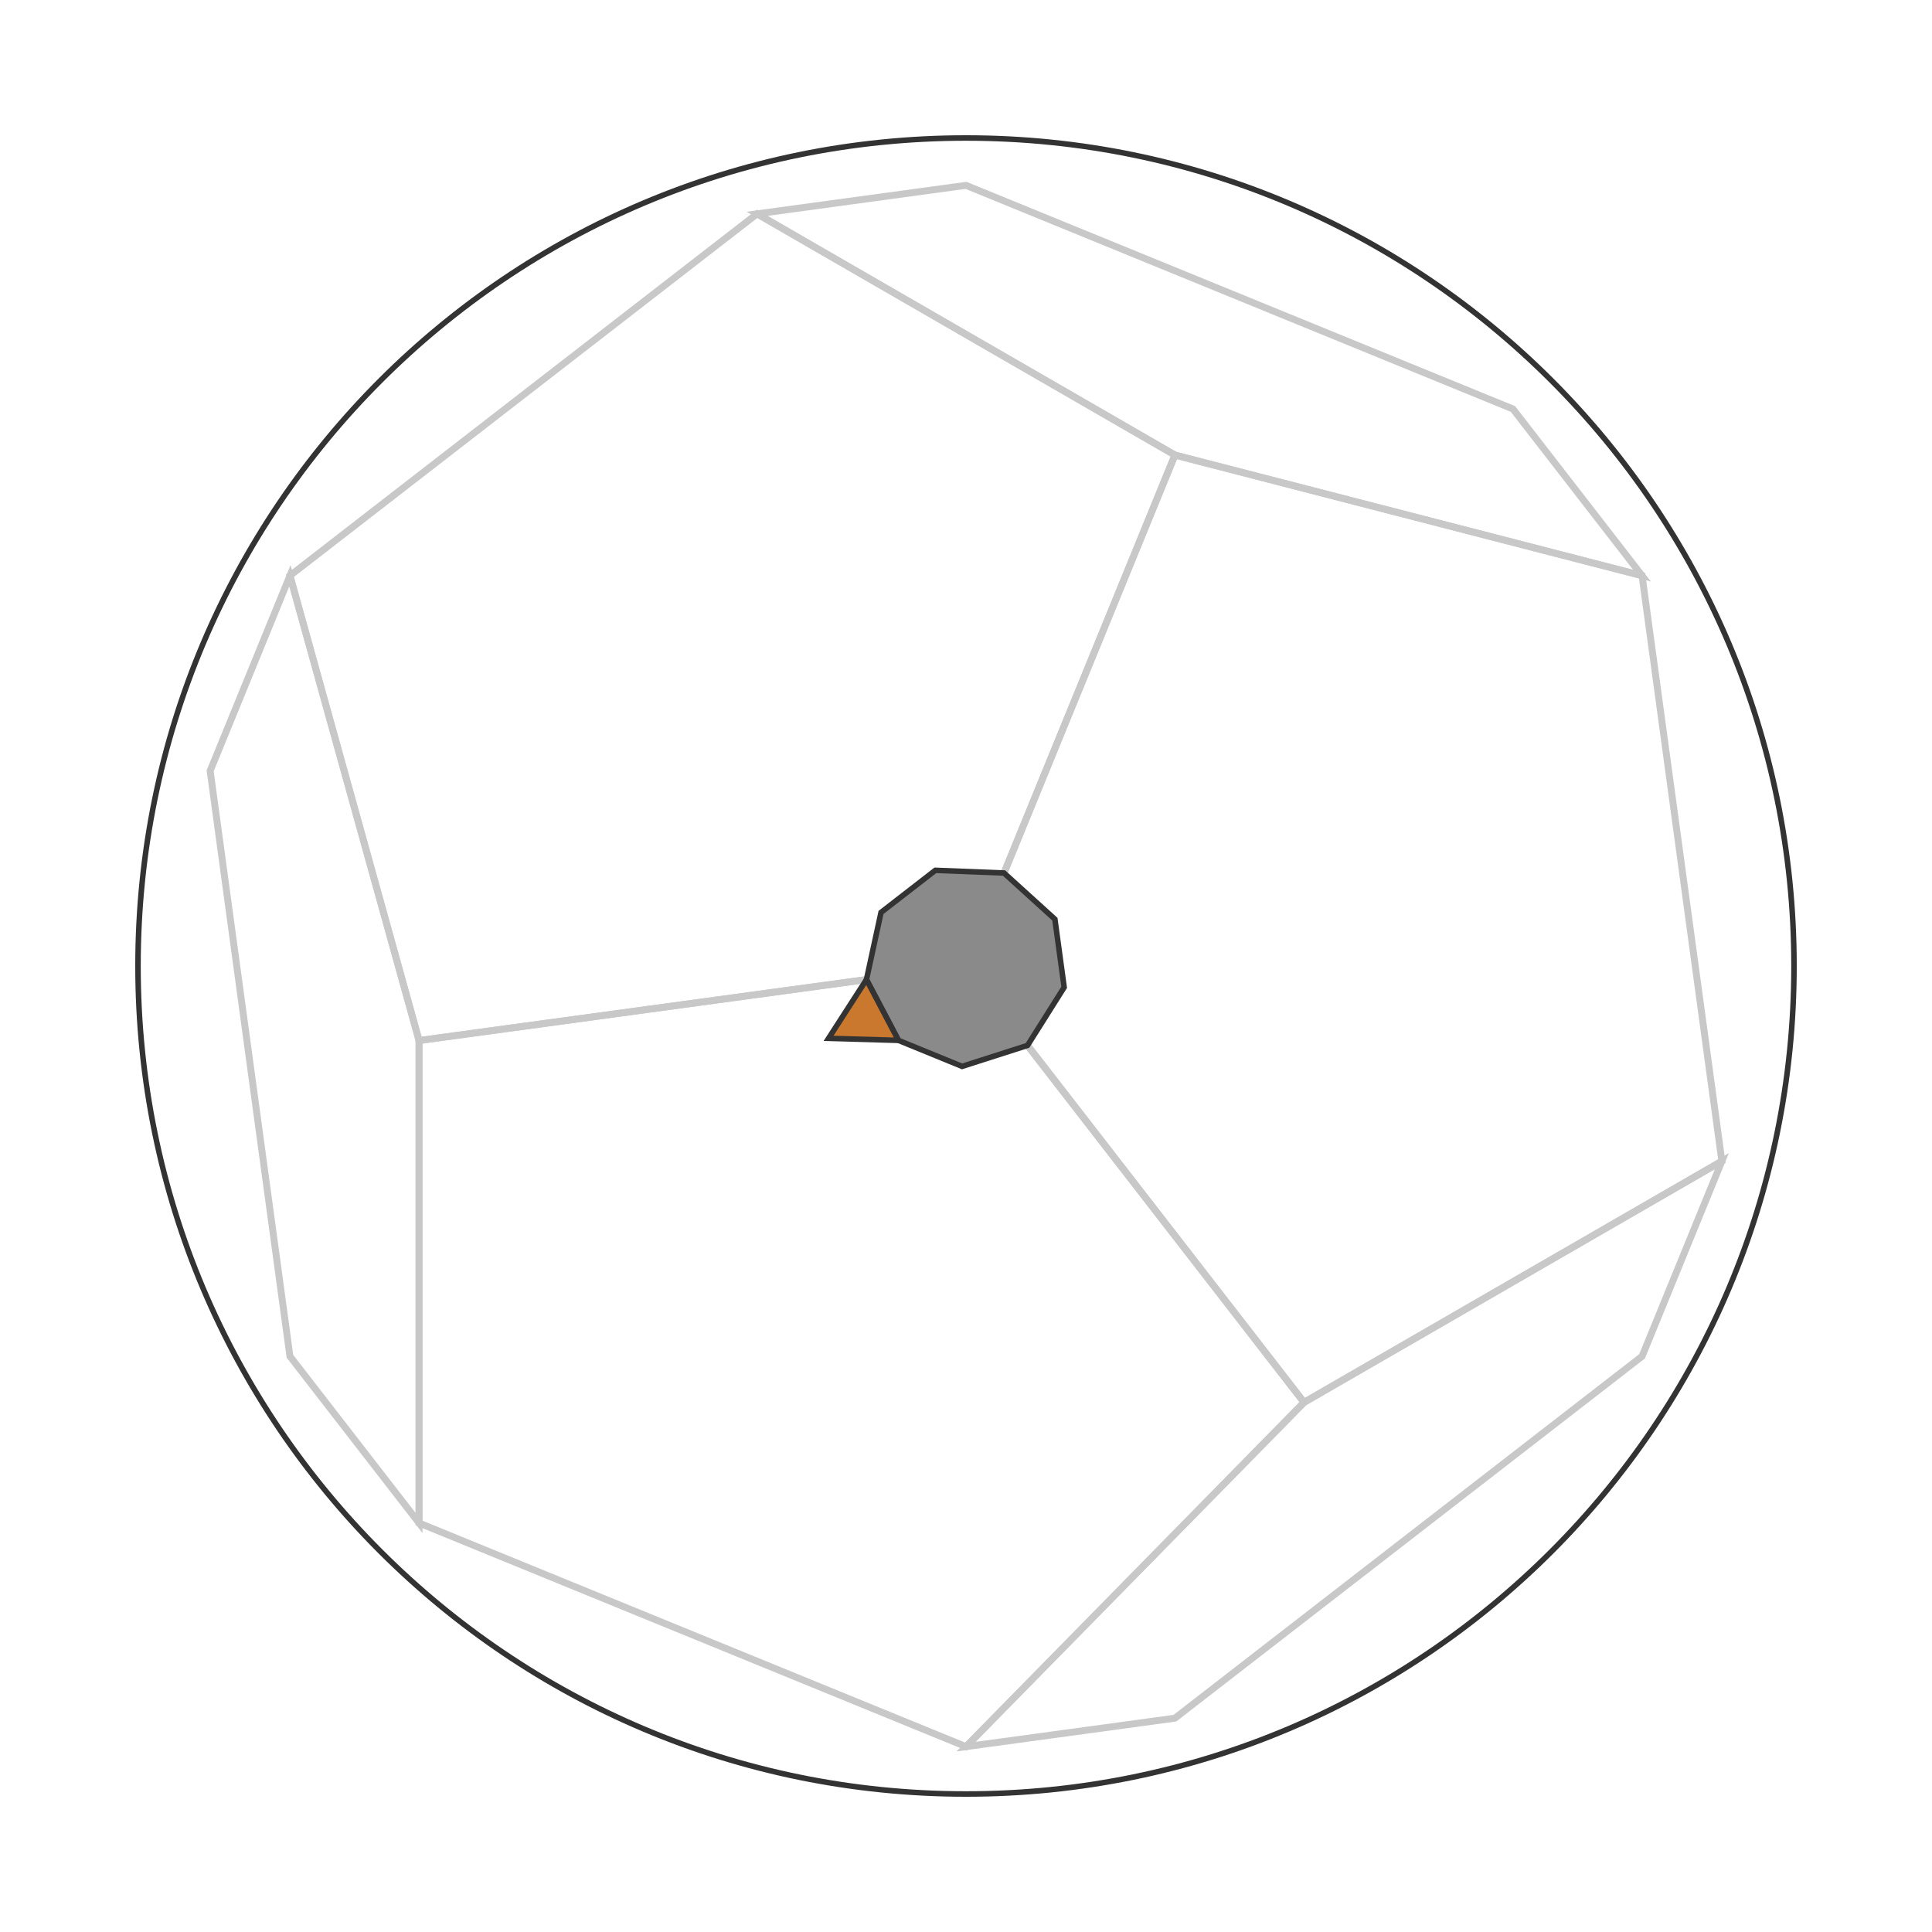
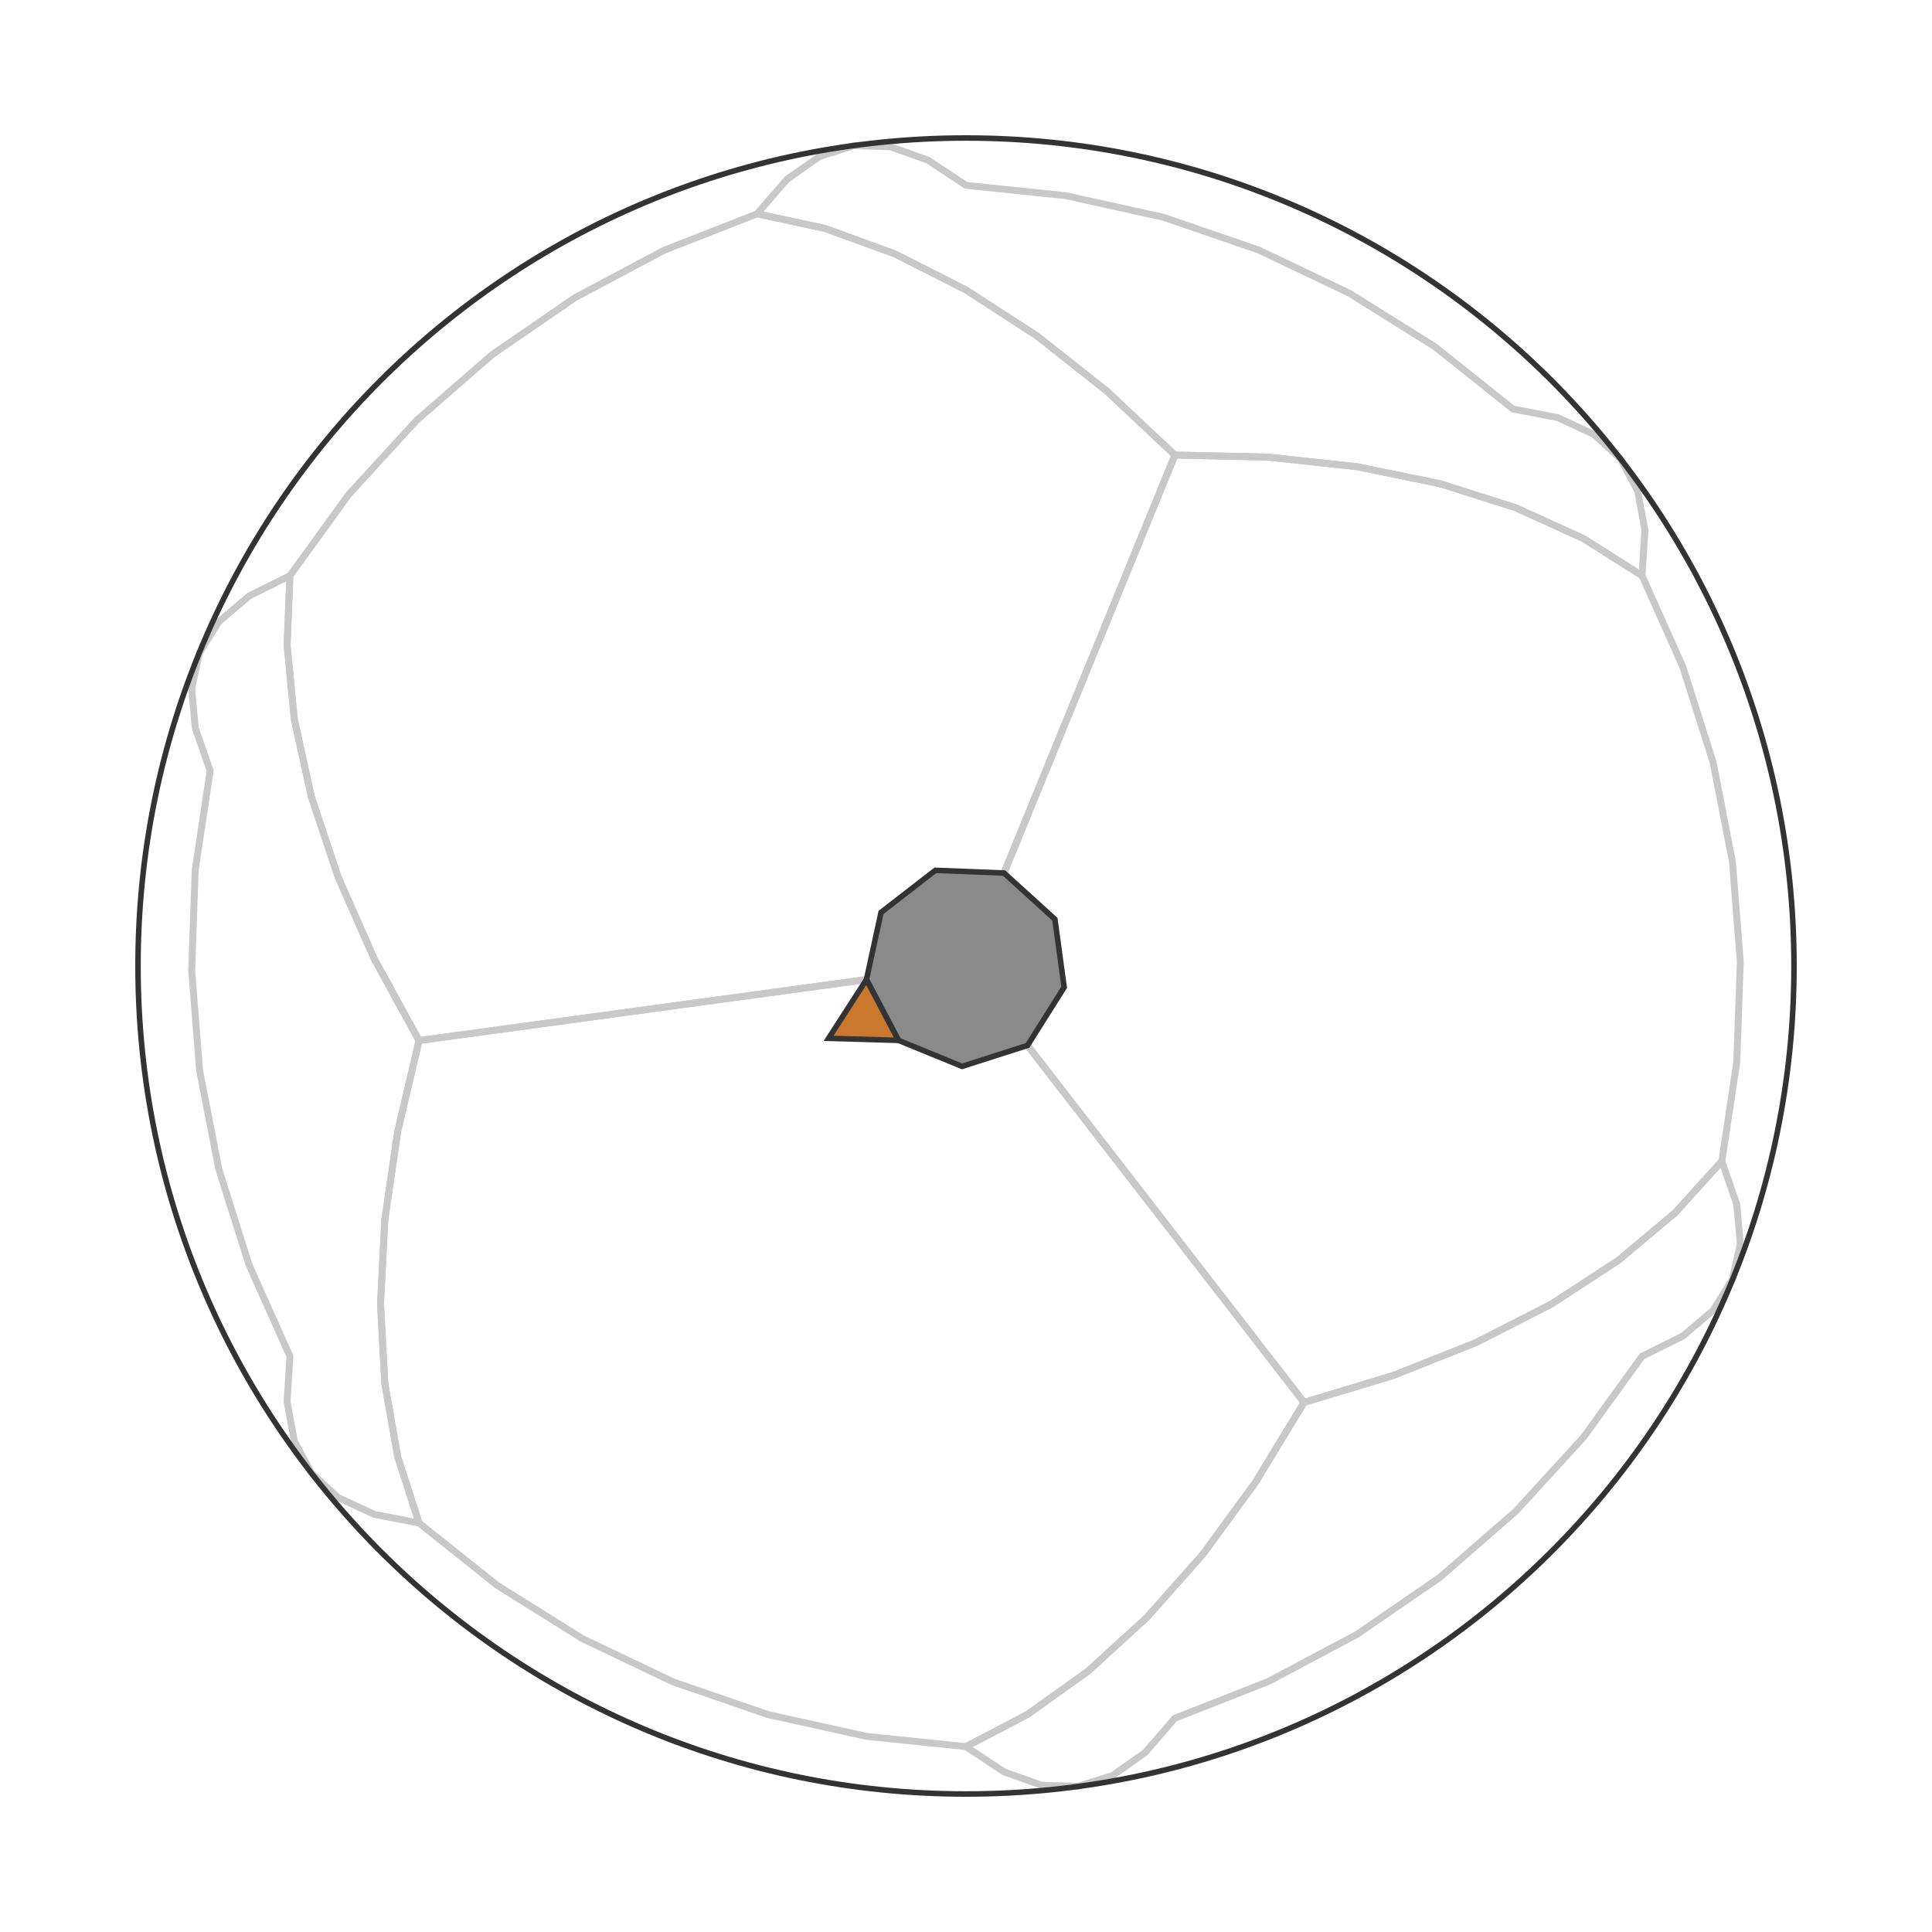
<svg xmlns="http://www.w3.org/2000/svg" viewBox="-70.00 -70.00 140.00 140.00" width="140" height="140" data-orb-view="vertex-3" data-projection="spherical">
  <rect x="-70.00" y="-70.00" width="140.00" height="140.00" fill="#ffffff" pointer-events="none" />
-   <path d="M0,0 L-39.634,5.402 L-39.634,40.363 L0,56.569 L24.495,31.623 L0,0 Z" fill="none" stroke="#c8c8c8" stroke-width="0.5" data-orb-scaffold="true" pointer-events="none" />
-   <path d="M-39.634,5.402 L-48.99,-28.284 L-54.772,-14.142 L-48.99,28.284 L-39.634,40.363 L-39.634,5.402 Z" fill="none" stroke="#c8c8c8" stroke-width="0.5" data-orb-scaffold="true" pointer-events="none" />
-   <path d="M48.99,-28.284 L39.634,-40.363 L0,-56.569 L-15.139,-54.505 L15.139,-37.025 L48.99,-28.284 Z" fill="none" stroke="#c8c8c8" stroke-width="0.5" data-orb-scaffold="true" pointer-events="none" />
-   <path d="M15.139,-37.025 L-15.139,-54.505 L-48.99,-28.284 L-39.634,5.402 L0,0 L15.139,-37.025 Z" fill="none" stroke="#c8c8c8" stroke-width="0.5" data-orb-scaffold="true" pointer-events="none" />
-   <path d="M24.495,31.623 L0,56.569 L15.139,54.505 L48.99,28.284 L54.772,14.142 L24.495,31.623 Z" fill="none" stroke="#c8c8c8" stroke-width="0.5" data-orb-scaffold="true" pointer-events="none" />
-   <path d="M54.772,14.142 L48.99,-28.284 L15.139,-37.025 L0,0 L24.495,31.623 L54.772,14.142 Z" fill="none" stroke="#c8c8c8" stroke-width="0.5" data-orb-scaffold="true" pointer-events="none" />
+   <path d="M0,0 L-7.213,0.983 L-14.319,1.952 L-21.213,2.891 L-27.794,3.788 L-33.965,4.629 L-39.634,5.402 L-41.178,11.975 L-42.113,18.37 L-42.426,24.495 L-42.113,30.258 L-41.178,35.573 L-39.634,40.363 L-33.965,44.885 L-27.794,48.743 L-21.213,51.881 L-14.319,54.253 L-7.213,55.823 L0,56.569 L4.458,54.232 L8.849,51.095 L13.111,47.203 L17.178,42.613 L20.991,37.394 L24.495,31.623 L20.991,27.1 L17.178,22.177 L13.111,16.926 L8.849,11.425 L4.458,5.755 L0,0 Z" fill="none" stroke="#c8c8c8" stroke-width="0.5" data-orb-scaffold="true" pointer-events="none" />
+   <path d="M-39.634,5.402 L-42.88,-0.518 L-45.493,-6.43 L-47.434,-12.247 L-48.674,-17.884 L-49.196,-23.256 L-48.99,-28.284 L-51.95,-26.812 L-54.144,-24.945 L-55.537,-22.708 L-56.11,-20.136 L-55.853,-17.267 L-54.772,-14.142 L-55.853,-6.972 L-56.11,0.301 L-55.537,7.569 L-54.144,14.726 L-51.95,21.665 L-48.99,28.284 L-49.196,31.584 L-48.674,34.417 L-47.434,36.742 L-45.493,38.524 L-42.88,39.737 L-39.634,40.363 L-41.178,35.573 L-42.113,30.258 L-42.426,24.495 L-42.113,18.37 L-41.178,11.975 L-39.634,5.402 Z" fill="none" stroke="#c8c8c8" stroke-width="0.5" data-orb-scaffold="true" pointer-events="none" />
+   <path d="M48.99,-28.284 L49.196,-31.584 L48.674,-34.417 L47.434,-36.742 L45.493,-38.524 L42.88,-39.737 L39.634,-40.363 L33.965,-44.885 L27.794,-48.743 L21.213,-51.881 L14.319,-54.253 L7.213,-55.823 L0,-56.569 L-2.755,-58.397 L-5.469,-59.362 L-8.103,-59.45 L-10.617,-58.66 L-12.973,-57.004 L-15.139,-54.505 L-10.218,-53.447 L-5.147,-51.6 L0,-48.99 L5.147,-45.656 L10.218,-41.648 L15.139,-37.025 L21.889,-36.876 L28.315,-36.183 L34.324,-34.956 L39.825,-33.211 L44.738,-30.977 L48.99,-28.284 Z" fill="none" stroke="#c8c8c8" stroke-width="0.5" data-orb-scaffold="true" pointer-events="none" />
+   <path d="M15.139,-37.025 L10.218,-41.648 L5.147,-45.656 L0,-48.99 L-5.147,-51.6 L-10.218,-53.447 L-15.139,-54.505 L-21.889,-51.857 L-28.315,-48.442 L-34.324,-44.312 L-39.825,-39.527 L-44.738,-34.158 L-48.99,-28.284 L-49.196,-23.256 L-48.674,-17.884 L-47.434,-12.247 L-45.493,-6.43 L-42.88,-0.518 L-39.634,5.402 L-33.965,4.629 L-27.794,3.788 L-21.213,2.891 L-14.319,1.952 L-7.213,0.983 L0,0 L2.755,-6.738 L5.469,-13.376 L8.103,-19.817 L10.617,-25.965 L12.973,-31.729 L15.139,-37.025 Z" fill="none" stroke="#c8c8c8" stroke-width="0.5" data-orb-scaffold="true" pointer-events="none" />
+   <path d="M24.495,31.623 L20.991,37.394 L17.178,42.613 L13.111,47.203 L8.849,51.095 L4.458,54.232 L0,56.569 L2.755,58.397 L5.469,59.362 L8.103,59.45 L10.617,58.66 L12.973,57.004 L15.139,54.505 L21.889,51.857 L28.315,48.442 L34.324,44.312 L39.825,39.527 L44.738,34.158 L48.99,28.284 L51.95,26.812 L54.144,24.945 L55.537,22.708 L56.11,20.136 L55.853,17.267 L54.772,14.142 L51.396,17.874 L47.26,21.342 L42.426,24.495 L36.966,27.286 L30.959,29.673 L24.495,31.623 Z" fill="none" stroke="#c8c8c8" stroke-width="0.5" data-orb-scaffold="true" pointer-events="none" />
+   <path d="M54.772,14.142 L55.853,6.972 L56.11,-0.301 L55.537,-7.569 L54.144,-14.726 L51.95,-21.665 L48.99,-28.284 L44.738,-30.977 L39.825,-33.211 L34.324,-34.956 L28.315,-36.183 L21.889,-36.876 L15.139,-37.025 L12.973,-31.729 L10.617,-25.965 L8.103,-19.817 L5.469,-13.376 L2.755,-6.738 L0,0 L4.458,5.755 L8.849,11.425 L13.111,16.926 L17.178,22.177 L20.991,27.1 L24.495,31.623 L30.959,29.673 L36.966,27.286 L42.426,24.495 L47.26,21.342 L51.396,17.874 L54.772,14.142 Z" fill="none" stroke="#c8c8c8" stroke-width="0.5" data-orb-scaffold="true" pointer-events="none" />
  <circle cx="0" cy="0" r="60.00" fill="none" stroke="#333333" stroke-width="0.4" data-orb-silhouette="true" />
  <clipPath id="orb-limb">
    <circle cx="0" cy="0" r="60.00" />
  </clipPath>
  <g clip-path="url(#orb-limb)">
    <path d="M-7.213,0.983 L-4.894,5.389 L-0.284,7.274 L4.458,5.755 L7.114,1.543 L6.442,-3.391 L2.755,-6.738 L-2.221,-6.933 L-6.157,-3.883 L-7.213,0.983 Z" fill="#8a8a8a" stroke="#333333" stroke-width="0.4" data-face-index="0" data-sides="9" data-orb-view="vertex-3" data-projection="spherical" data-orb-base-face="0" />
    <path d="M-7.213,0.983 L-9.96,5.243 L-4.894,5.389 L-7.213,0.983 Z" fill="#c9782e" stroke="#333333" stroke-width="0.4" data-face-index="1" data-sides="3" data-orb-view="vertex-3" data-projection="spherical" data-orb-base-face="0" />
  </g>
</svg>
